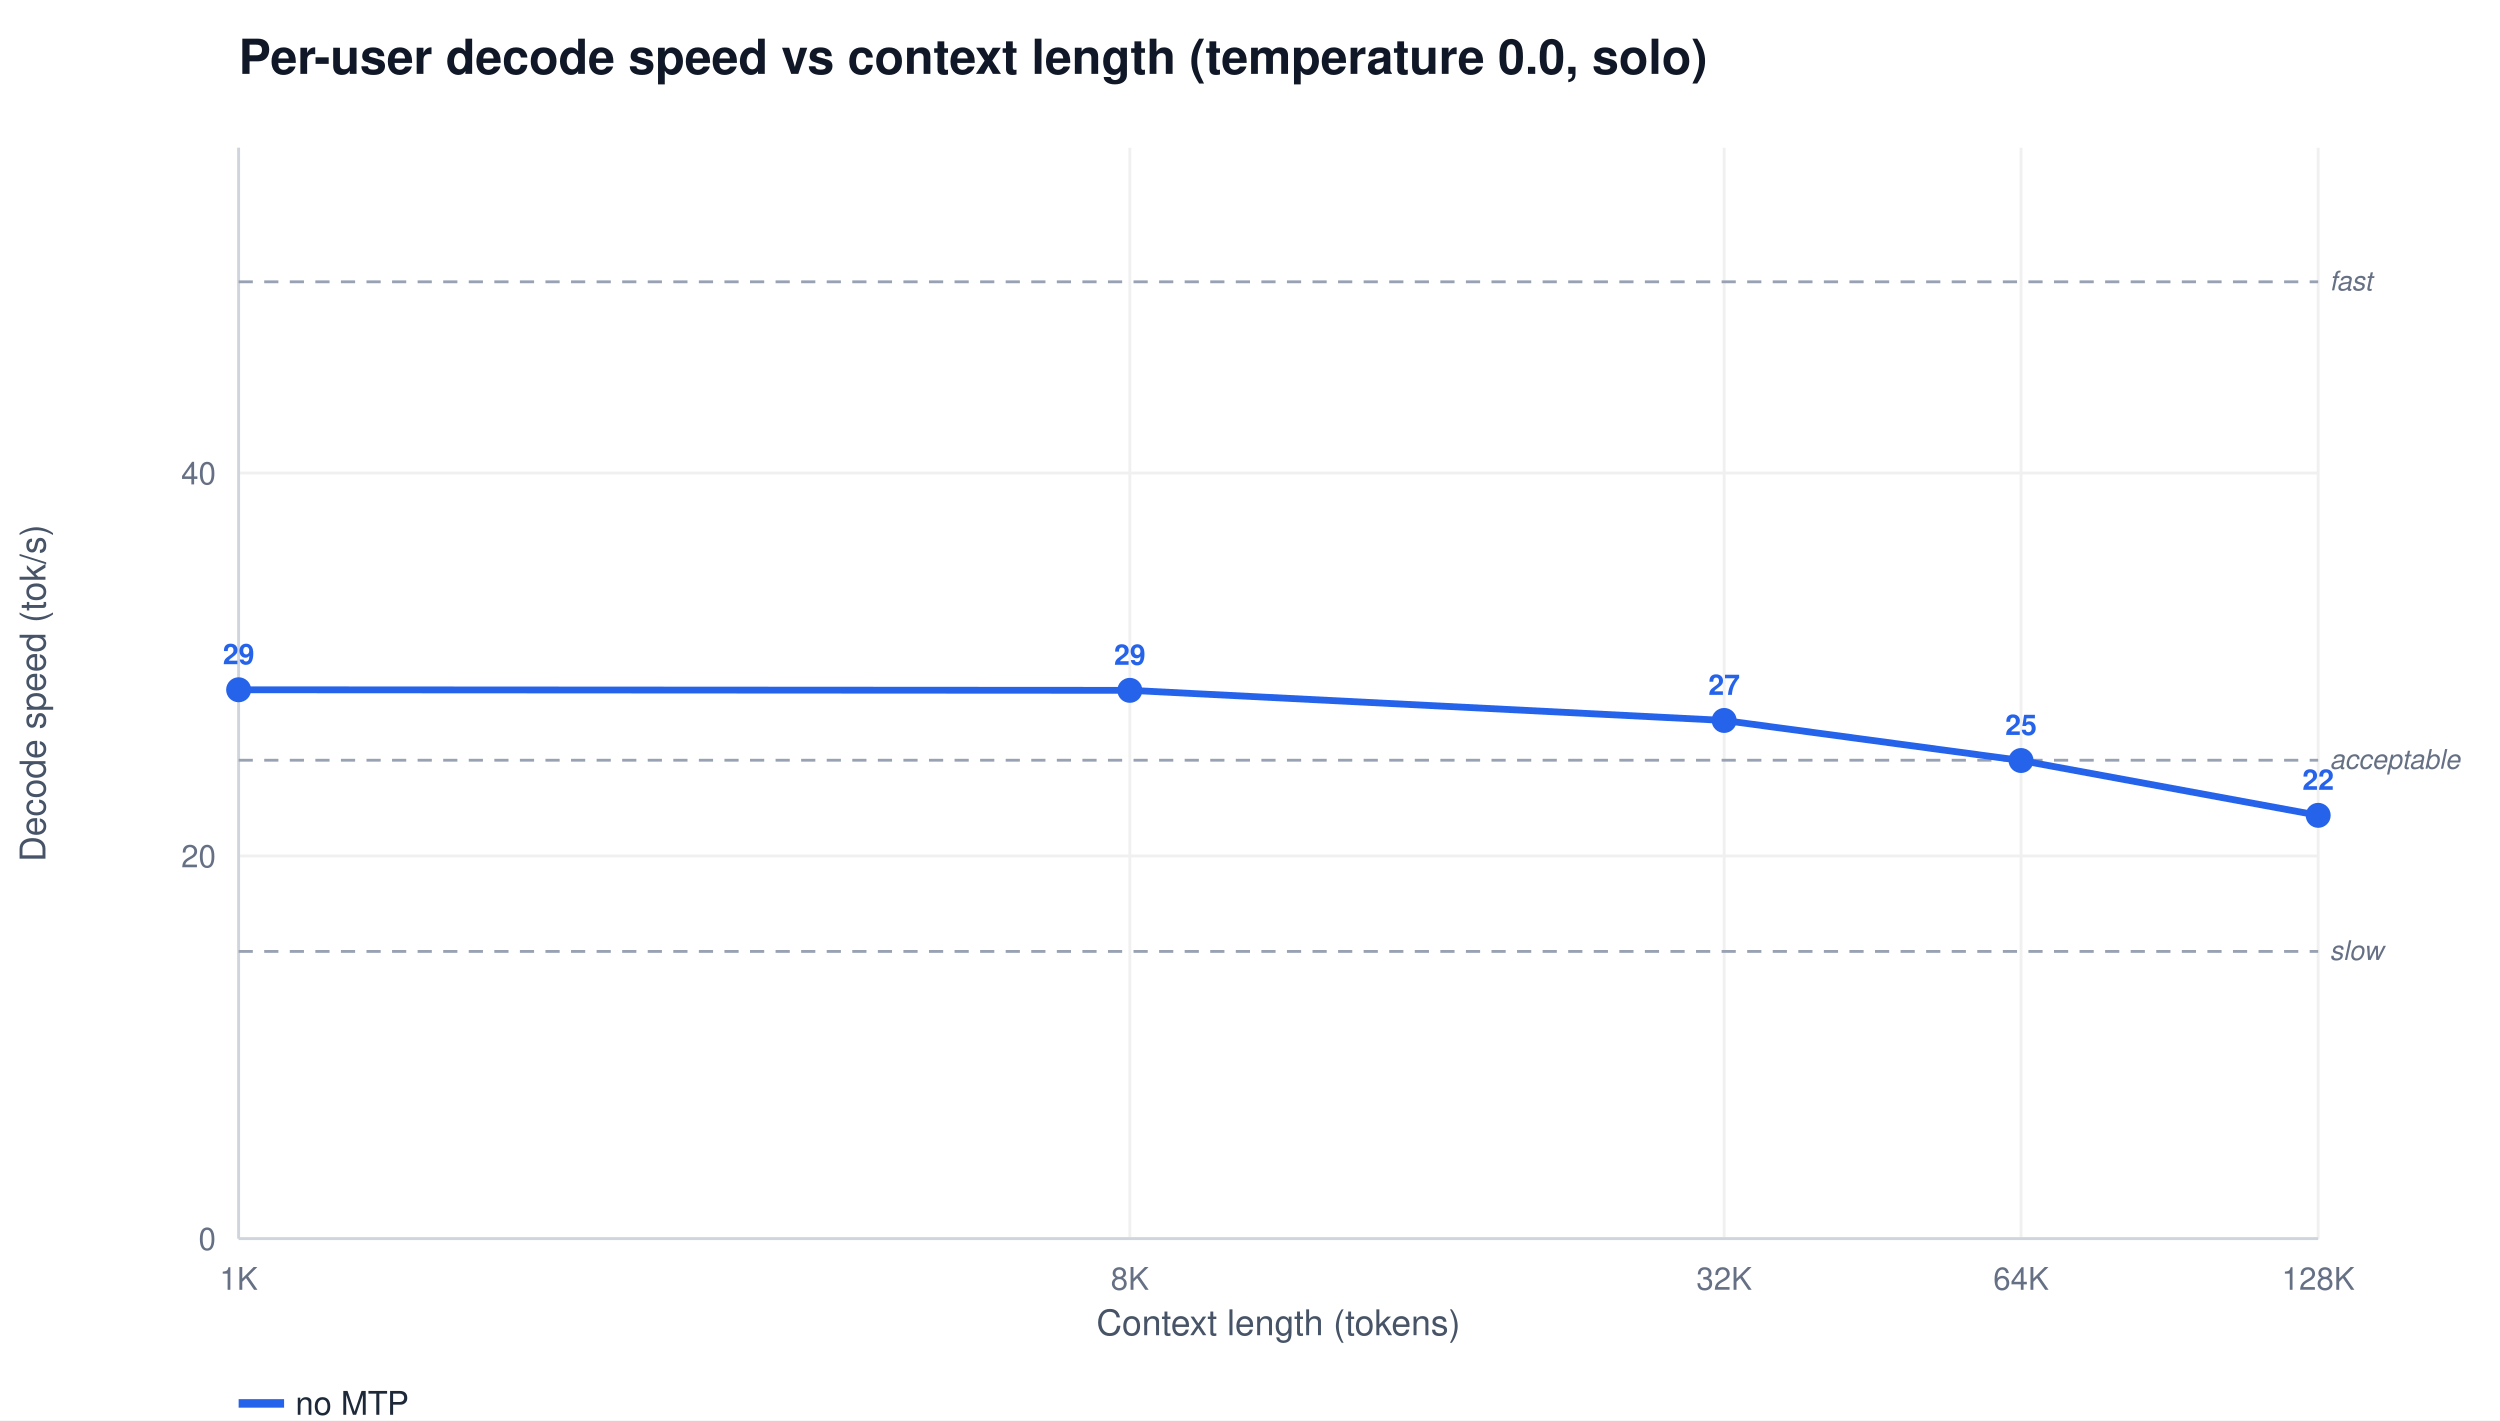
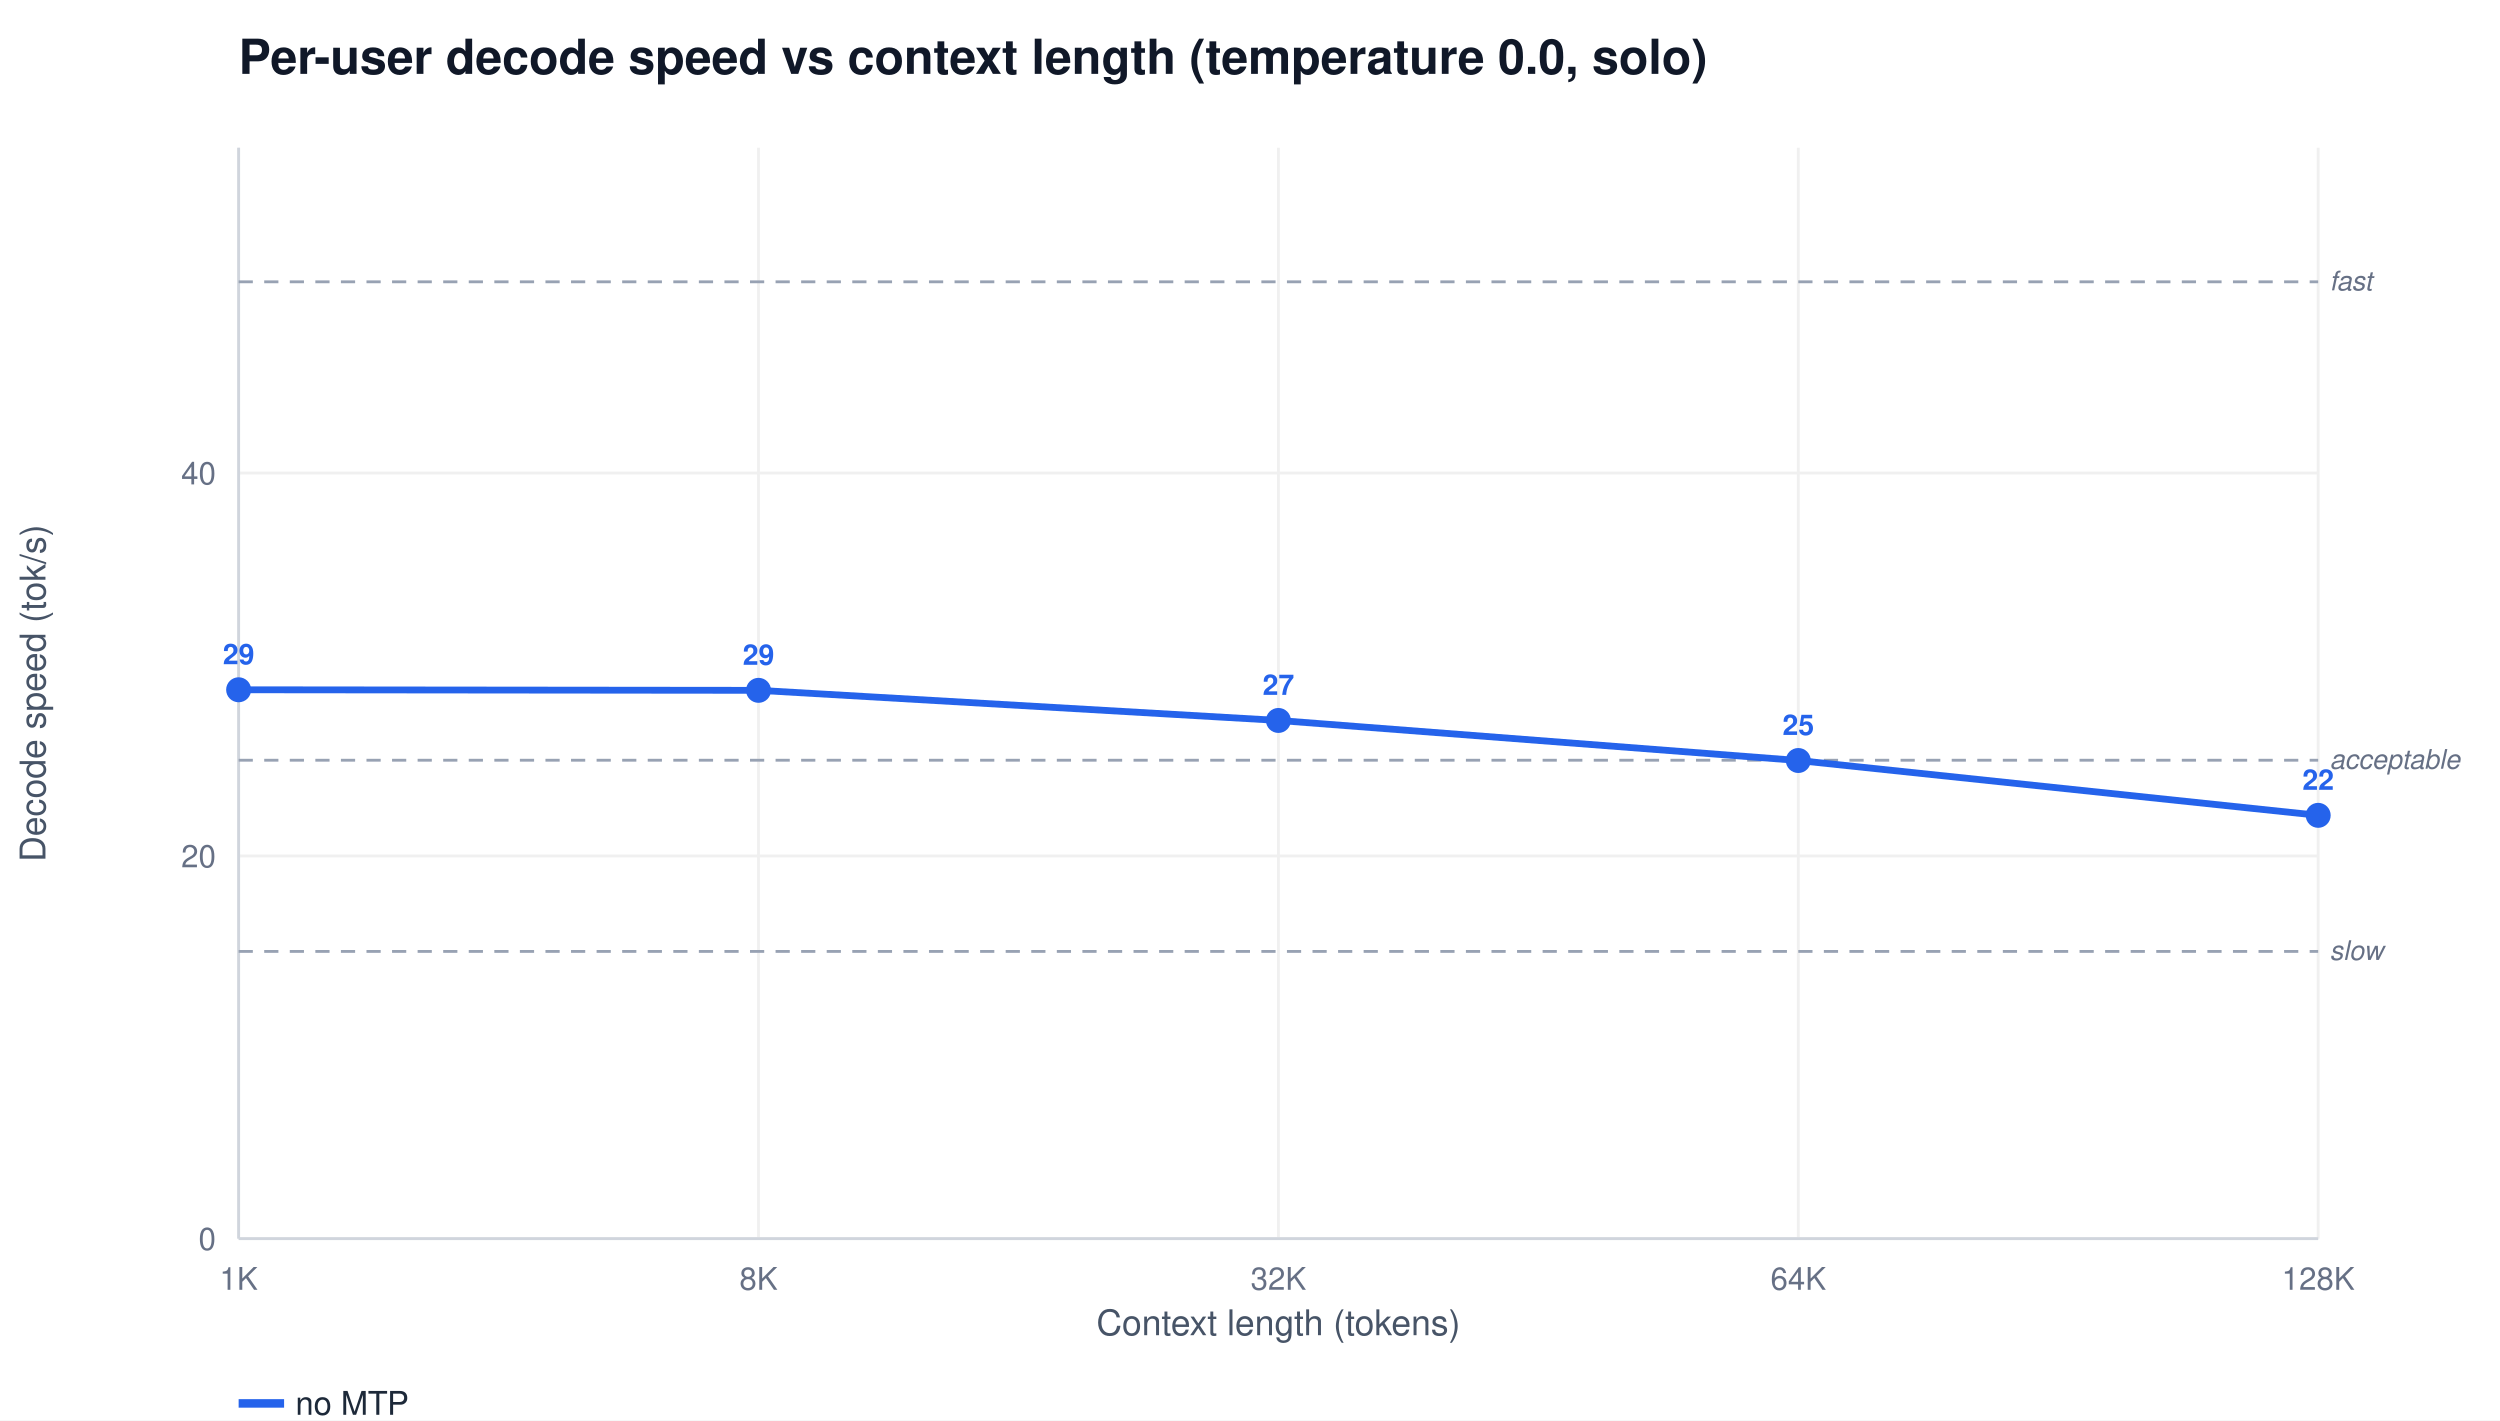
<svg xmlns="http://www.w3.org/2000/svg" width="880" height="500" viewBox="0 0 880 500" font-family="Segoe UI, Helvetica, Arial, sans-serif">
  <rect width="880" height="500" fill="#ffffff" />
  <text x="84" y="26" font-size="17" font-weight="600" fill="#101828">Per-user decode speed vs context length (temperature 0.0, solo)</text>
  <line x1="84" y1="436.0" x2="816" y2="436.0" stroke="#f0f0f0" stroke-width="1" />
  <text x="76" y="440.0" font-size="11" fill="#667085" text-anchor="end">0</text>
  <line x1="84" y1="301.3" x2="816" y2="301.3" stroke="#f0f0f0" stroke-width="1" />
  <text x="76" y="305.3" font-size="11" fill="#667085" text-anchor="end">20</text>
  <line x1="84" y1="166.5" x2="816" y2="166.5" stroke="#f0f0f0" stroke-width="1" />
  <text x="76" y="170.5" font-size="11" fill="#667085" text-anchor="end">40</text>
  <line x1="84.0" y1="52" x2="84.0" y2="436" stroke="#f0f0f0" stroke-width="1" />
  <text x="84.0" y="454" font-size="11" fill="#667085" text-anchor="middle">1K</text>
-   <line x1="397.7" y1="52" x2="397.7" y2="436" stroke="#f0f0f0" stroke-width="1" />
-   <text x="397.7" y="454" font-size="11" fill="#667085" text-anchor="middle">8K</text>
-   <line x1="606.9" y1="52" x2="606.9" y2="436" stroke="#f0f0f0" stroke-width="1" />
-   <text x="606.9" y="454" font-size="11" fill="#667085" text-anchor="middle">32K</text>
-   <line x1="711.4" y1="52" x2="711.4" y2="436" stroke="#f0f0f0" stroke-width="1" />
-   <text x="711.4" y="454" font-size="11" fill="#667085" text-anchor="middle">64K</text>
+   <line x1="267.0" y1="52" x2="267.0" y2="436" stroke="#f0f0f0" stroke-width="1" />
+   <text x="267.0" y="454" font-size="11" fill="#667085" text-anchor="middle">8K</text>
+   <line x1="450.0" y1="52" x2="450.0" y2="436" stroke="#f0f0f0" stroke-width="1" />
+   <text x="450.0" y="454" font-size="11" fill="#667085" text-anchor="middle">32K</text>
+   <line x1="633.0" y1="52" x2="633.0" y2="436" stroke="#f0f0f0" stroke-width="1" />
+   <text x="633.0" y="454" font-size="11" fill="#667085" text-anchor="middle">64K</text>
  <line x1="816.0" y1="52" x2="816.0" y2="436" stroke="#f0f0f0" stroke-width="1" />
  <text x="816.0" y="454" font-size="11" fill="#667085" text-anchor="middle">128K</text>
  <line x1="84" y1="436" x2="816" y2="436" stroke="#d0d5dd" stroke-width="1" />
  <line x1="84" y1="52" x2="84" y2="436" stroke="#d0d5dd" stroke-width="1" />
  <line x1="84" y1="334.9" x2="816" y2="334.9" stroke="#98a2b3" stroke-width="1" stroke-dasharray="5 4" />
  <text x="820" y="337.9" font-size="9.5" fill="#667085" font-style="italic">slow</text>
  <line x1="84" y1="267.6" x2="816" y2="267.6" stroke="#98a2b3" stroke-width="1" stroke-dasharray="5 4" />
  <text x="820" y="270.6" font-size="9.5" fill="#667085" font-style="italic">acceptable</text>
  <line x1="84" y1="99.2" x2="816" y2="99.2" stroke="#98a2b3" stroke-width="1" stroke-dasharray="5 4" />
  <text x="820" y="102.2" font-size="9.5" fill="#667085" font-style="italic">fast</text>
-   <polyline points="84.0,242.8 397.7,243.0 606.9,253.6 711.4,267.7 816.0,287.0" fill="none" stroke="#2563eb" stroke-width="2.4" />
+   <polyline points="84.0,242.8 267.0,243.0 450.0,253.6 633.0,267.7 816.0,287.0" fill="none" stroke="#2563eb" stroke-width="2.4" />
  <circle cx="84.0" cy="242.8" r="4.4" fill="#2563eb" />
-   <circle cx="397.7" cy="243.0" r="4.4" fill="#2563eb" />
-   <circle cx="606.9" cy="253.6" r="4.4" fill="#2563eb" />
-   <circle cx="711.4" cy="267.7" r="4.4" fill="#2563eb" />
+   <circle cx="267.0" cy="243.0" r="4.4" fill="#2563eb" />
+   <circle cx="450.0" cy="253.6" r="4.4" fill="#2563eb" />
+   <circle cx="633.0" cy="267.7" r="4.4" fill="#2563eb" />
  <circle cx="816.0" cy="287.0" r="4.4" fill="#2563eb" />
  <text x="84.0" y="233.8" font-size="10" fill="#2563eb" text-anchor="middle" font-weight="600">29</text>
-   <text x="397.7" y="234.0" font-size="10" fill="#2563eb" text-anchor="middle" font-weight="600">29</text>
-   <text x="606.9" y="244.6" font-size="10" fill="#2563eb" text-anchor="middle" font-weight="600">27</text>
-   <text x="711.4" y="258.7" font-size="10" fill="#2563eb" text-anchor="middle" font-weight="600">25</text>
+   <text x="267.0" y="234.0" font-size="10" fill="#2563eb" text-anchor="middle" font-weight="600">29</text>
+   <text x="450.0" y="244.6" font-size="10" fill="#2563eb" text-anchor="middle" font-weight="600">27</text>
+   <text x="633.0" y="258.7" font-size="10" fill="#2563eb" text-anchor="middle" font-weight="600">25</text>
  <text x="816.0" y="278.0" font-size="10" fill="#2563eb" text-anchor="middle" font-weight="600">22</text>
  <line x1="84" y1="494" x2="100" y2="494" stroke="#2563eb" stroke-width="3" />
  <text x="104" y="498" font-size="11.5" fill="#1d2939">no MTP</text>
  <text x="450" y="470" font-size="12.5" fill="#475467" text-anchor="middle">Context length (tokens)</text>
  <text x="16" y="244" font-size="12.5" fill="#475467" text-anchor="middle" transform="rotate(-90 16 244)">Decode speed (tok/s)</text>
</svg>
